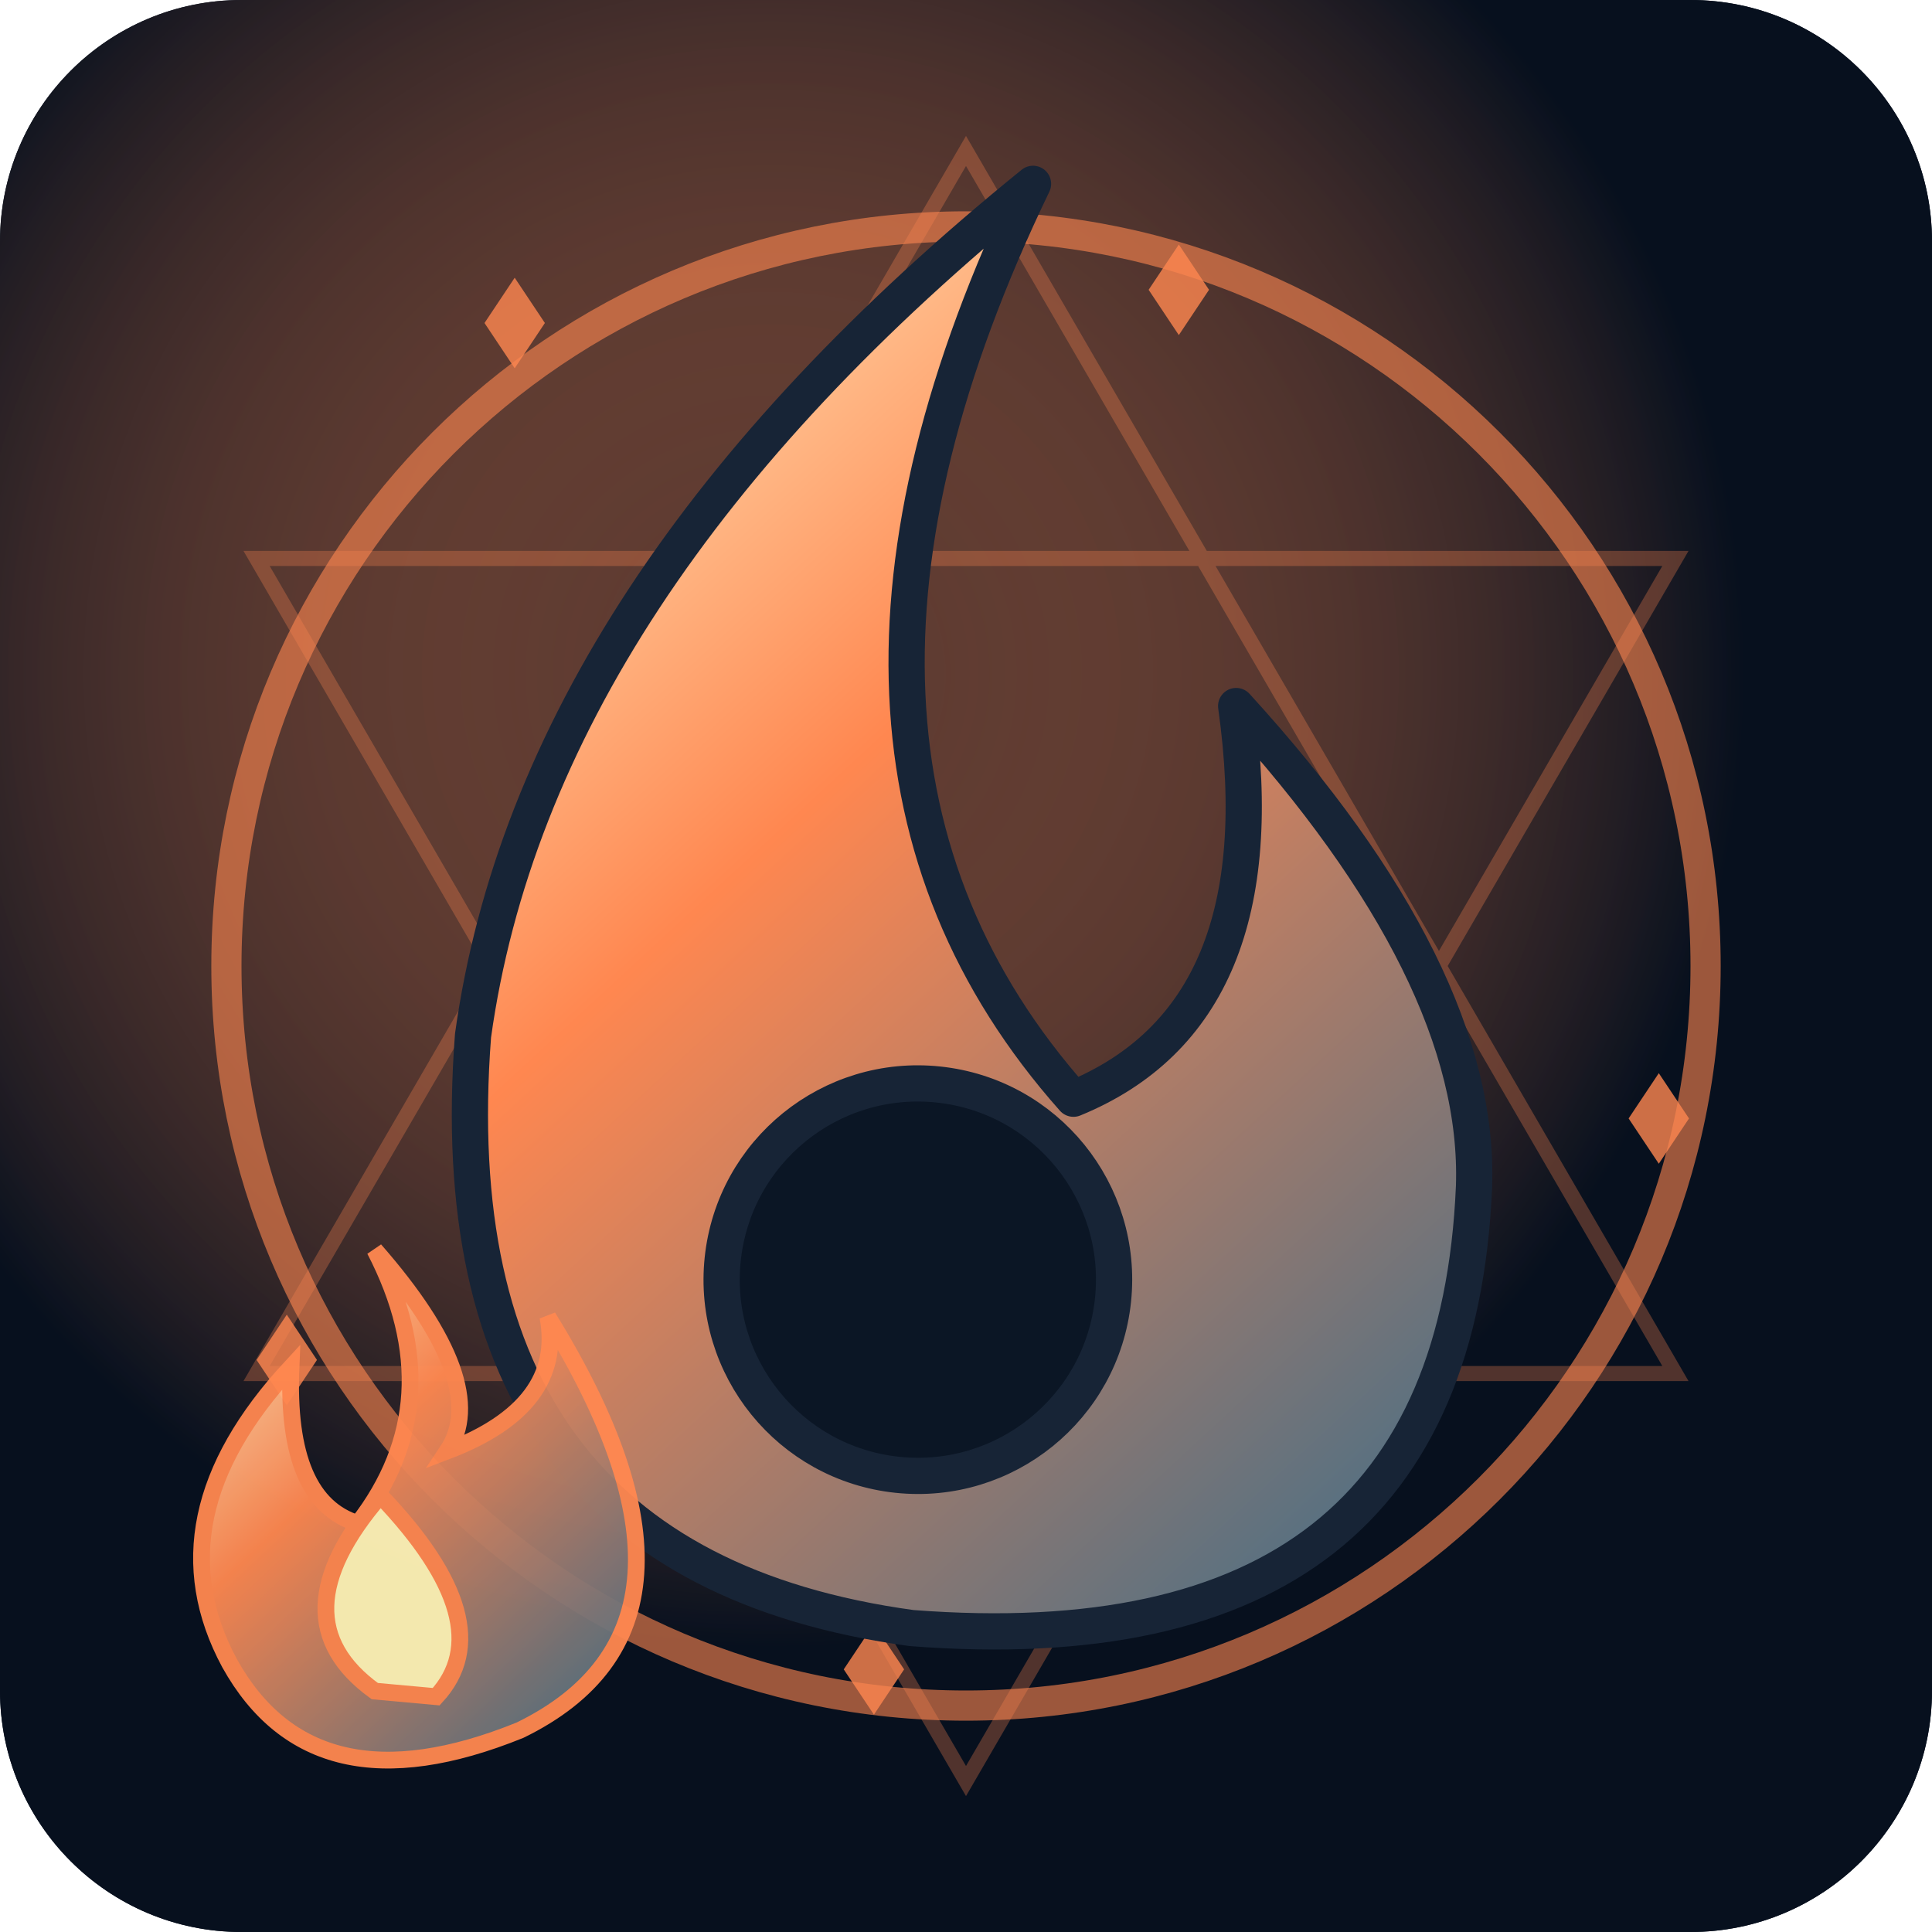
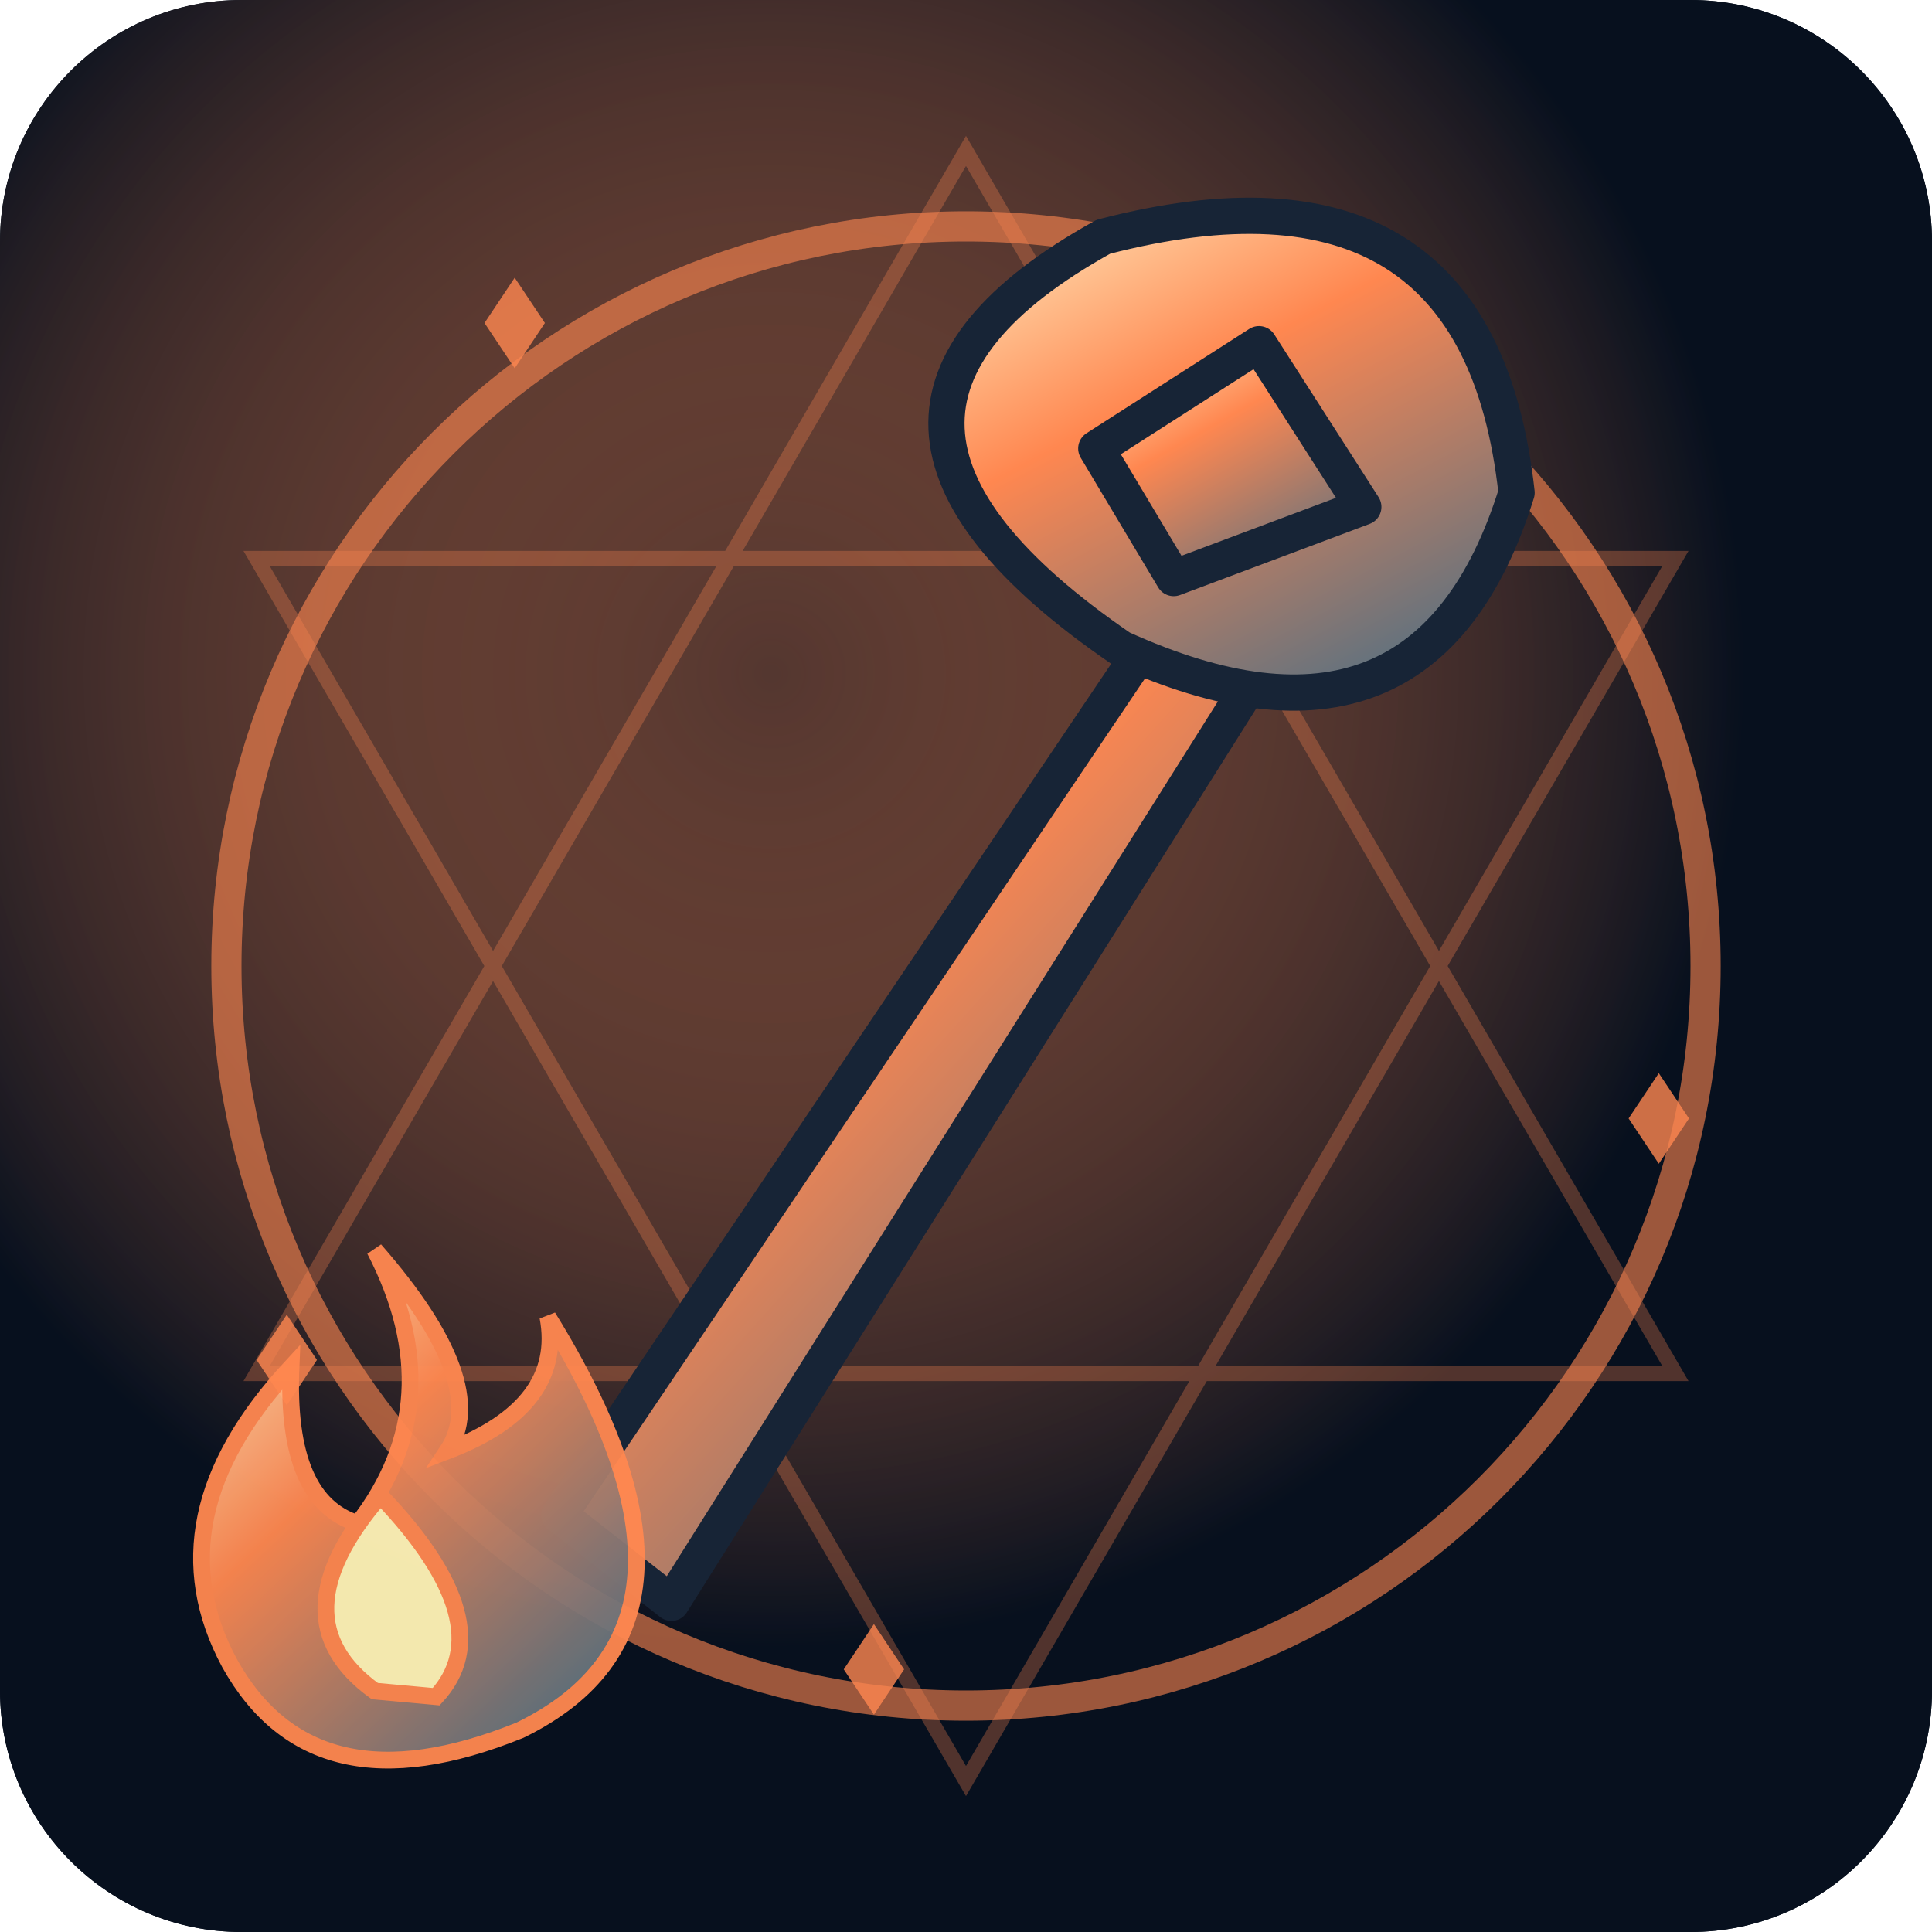
<svg xmlns="http://www.w3.org/2000/svg" viewBox="0 0 128 128">
  <defs>
    <radialGradient id="bg" cx="40%" cy="35%">
      <stop stop-color="#ff8750" stop-opacity=".3" />
      <stop offset="1" stop-color="#07101e" />
    </radialGradient>
    <linearGradient id="metal" x2=".8" y2="1">
      <stop stop-color="#fff4c8" />
      <stop offset=".42" stop-color="#ff8750" />
      <stop offset="1" stop-color="#547082" />
    </linearGradient>
  </defs>
  <rect width="128" height="128" rx="16" fill="#0a1422" />
  <rect width="128" height="128" rx="16" fill="url(#bg)" />
  <circle cx="64" cy="64" r="49" fill="none" stroke="#ff8750" opacity=".6" stroke-width="2" />
  <path d="m64 10 47 81H17Zm0 108L17 37h94Z" fill="none" stroke="#ff8750" opacity=".3" />
  <path d="m57.9 107.6 2 3-2 3-2-3Z" fill="#ff8750" opacity=".8" />
  <path d="m34.1 18.4 2 3-2 3-2-3Z" fill="#ff8750" opacity=".8" />
  <path d="m109.9 71.1 2 3-2 3-2-3Z" fill="#ff8750" opacity=".8" />
  <path d="m19.0 87.1 2 3-2 3-2-3Z" fill="#ff8750" opacity=".8" />
  <path d="m78.1 16.2 2 3-2 3-2-3Z" fill="#ff8750" opacity=".8" />
  <g transform="translate(4 4) rotate(6 60 60)" fill="url(#metal)" stroke="#172436" stroke-width="2.4" stroke-linejoin="round" stroke-linecap="round">
-     <path d="M59 8Q29 38 28 68q1 35 33 36 36-1 34-33-1-14-19-30 5 20-8 27-23-21-9-60Z" />
-     <circle cx="59" cy="81" r="13" fill="#0b1625" />
+     <path d="m37 99 34-64 6 4-32 65Z" />
+     <path d="M68 38Q44 25 64 11q24-9 29 14-4 20-25 13Z" />
+     <path d="m75 17 8 10-12 6-6-8Z" />
  </g>
  <g transform="translate(3 78) scale(.37)" opacity=".95" fill="url(#metal)" stroke="#ff8750" stroke-width="3">
    <path d="M59 13Q80 37 72 49q21-8 18-24 34 55-5 74-37 15-52-12-14-26 11-53-1 24 12 28Q73 40 59 13Z" />
    <path d="M59 92Q41 79 60 57q22 23 10 36Z" fill="#fff2b6" />
  </g>
</svg>
